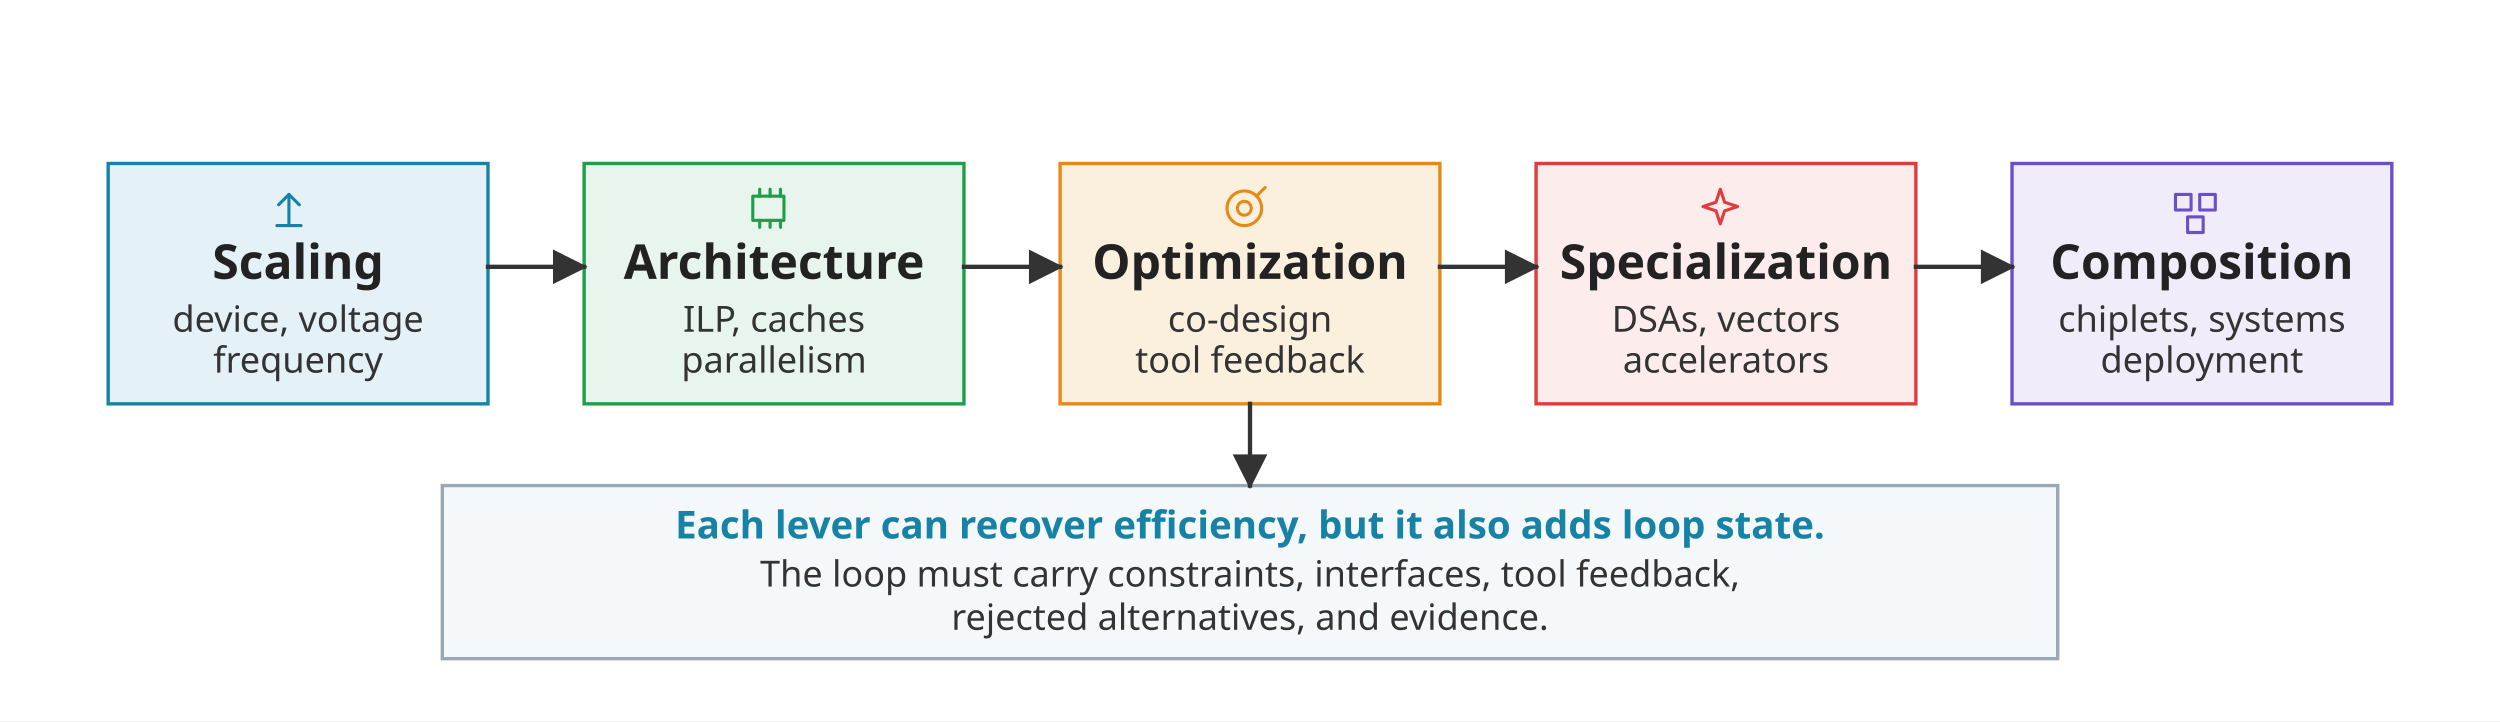
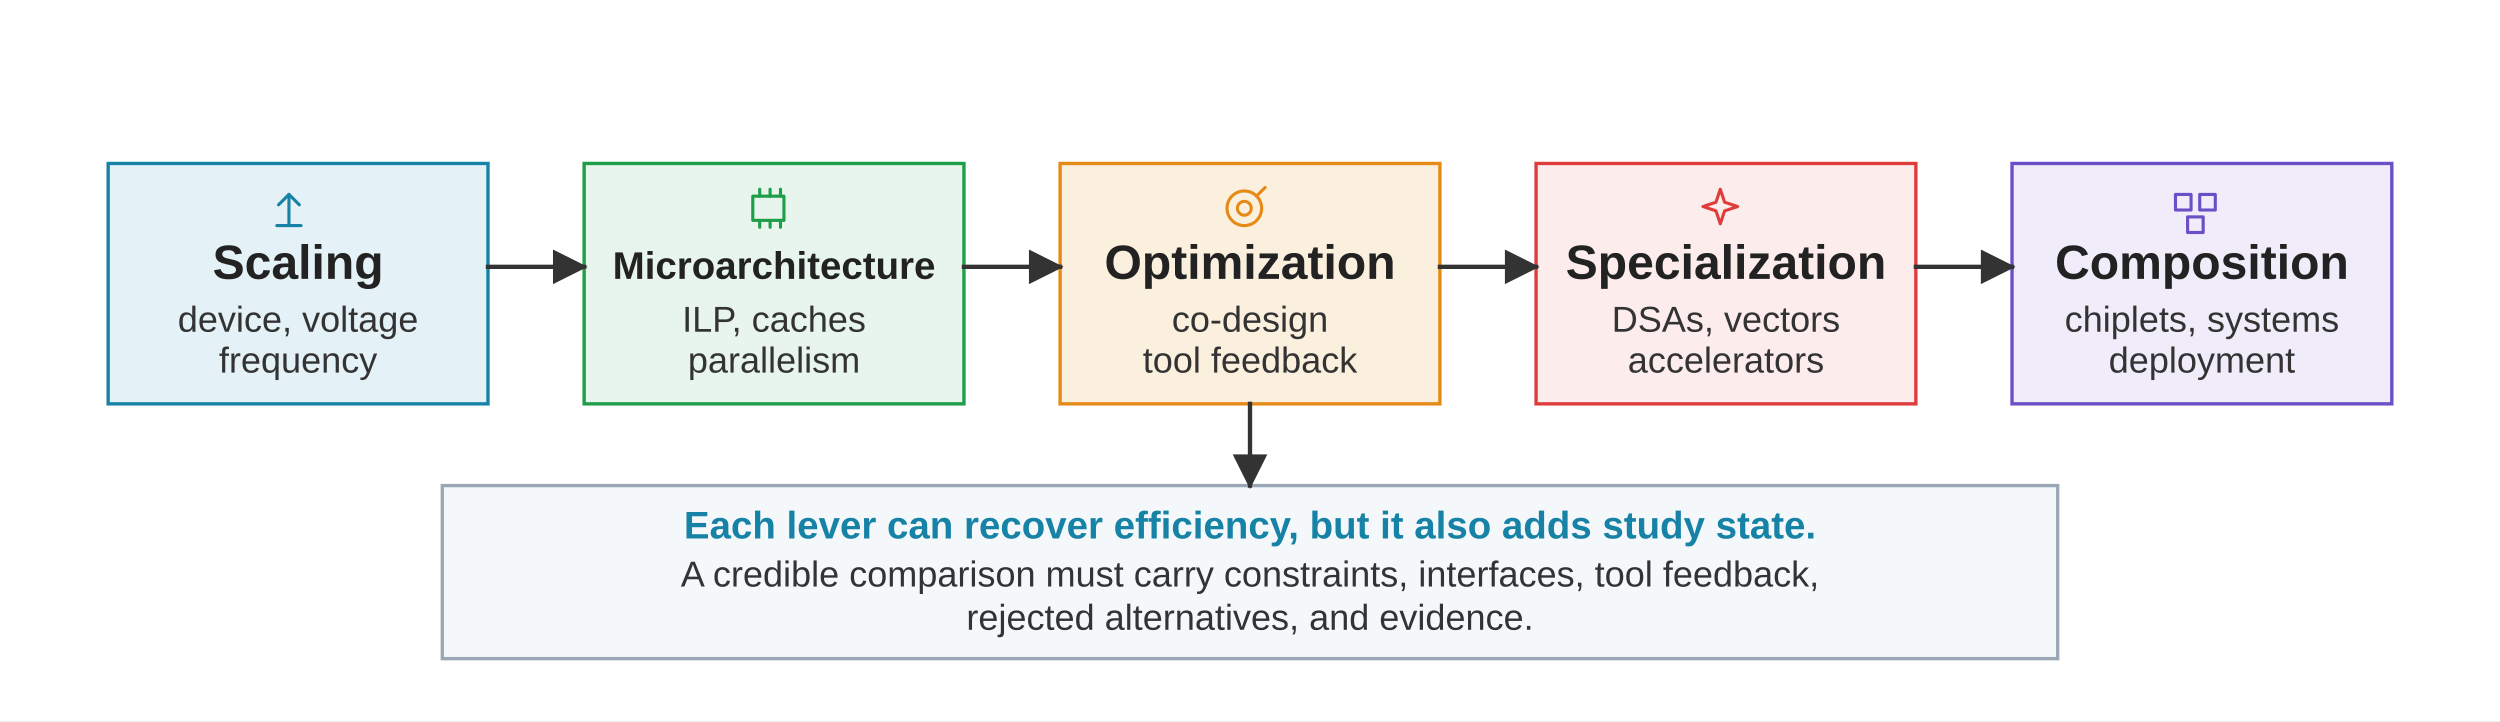
<svg xmlns="http://www.w3.org/2000/svg" viewBox="0 0 1040 300" role="img">
  <defs>
    <marker id="arrow" viewBox="0 0 10 10" refX="9" refY="5" markerWidth="8" markerHeight="8" orient="auto-start-reverse">
      <path d="M 0 0 L 10 5 L 0 10 z" fill="#333333" />
    </marker>
    <style>
-       .font { font-family: sans-serif; }
+       .font { font-family: Arial, Helvetica, sans-serif; }
      .box { fill: #FFFFFF; stroke-width: 1.4; }
      .blue { stroke: #1683A6; fill: #E4F1F6; }
      .green { stroke: #1E9E48; fill: #E7F5EC; }
      .orange { stroke: #E68A17; fill: #FBF0DE; }
      .red { stroke: #DE3D3C; fill: #FDECEC; }
      .purple { stroke: #6A4FC7; fill: #F0ECFA; }
      .neutral { stroke: #9AA8B5; fill: #F5F8FA; }
      .label { font-size: 20px; font-weight: 700; fill: #222222; }
      .small { font-size: 15px; fill: #333333; }
      .note { font-size: 16px; font-weight: 700; fill: #1683A6; }
      .arrow { stroke: #333333; stroke-width: 1.8; fill: none; stroke-linecap: square; stroke-linejoin: miter; }
      .glyph { fill: none; stroke: currentColor; stroke-width: 1.8; stroke-linecap: round; stroke-linejoin: round; }
      .glyph-blue { color: #1683A6; }
      .glyph-green { color: #1E9E48; }
      .glyph-orange { color: #E68A17; }
      .glyph-red { color: #DE3D3C; }
      .glyph-purple { color: #6A4FC7; }
    </style>
  </defs>
  <rect width="1040" height="300" fill="#FFFFFF" />
  <g class="font">
    <rect class="box blue" x="45" y="68" width="158" height="100" />
    <g class="glyph glyph-blue" transform="translate(113 78) scale(0.72)">
      <path d="M 10 22 L 10 4" />
      <path d="M 4 10 L 10 4 L 16 10" />
      <path d="M 3 22 L 17 22" />
    </g>
    <text class="label" x="124" y="116" text-anchor="middle">Scaling</text>
    <text class="small" x="124" y="138" text-anchor="middle">device, voltage</text>
    <text class="small" x="124" y="155" text-anchor="middle">frequency</text>
    <rect class="box green" x="243" y="68" width="158" height="100" />
    <g class="glyph glyph-green" transform="translate(311 78) scale(0.72)">
      <rect x="3" y="5" width="18" height="14" />
      <path d="M 7 1 L 7 5" />
      <path d="M 13 1 L 13 5" />
      <path d="M 19 1 L 19 5" />
      <path d="M 7 19 L 7 23" />
      <path d="M 13 19 L 13 23" />
      <path d="M 19 19 L 19 23" />
    </g>
-     <text class="label" x="322" y="116" text-anchor="middle">Architecture</text>
+     <text class="label" x="322" y="116" text-anchor="middle" style="font-size: 16px;">Microarchitecture</text>
    <text class="small" x="322" y="138" text-anchor="middle">ILP, caches</text>
    <text class="small" x="322" y="155" text-anchor="middle">parallelism</text>
    <rect class="box orange" x="441" y="68" width="158" height="100" />
    <g class="glyph glyph-orange" transform="translate(509 78) scale(0.72)">
      <circle cx="12" cy="12" r="10" />
      <circle cx="12" cy="12" r="4" />
      <path d="M 19 5 L 24 0" />
    </g>
    <text class="label" x="520" y="116" text-anchor="middle">Optimization</text>
    <text class="small" x="520" y="138" text-anchor="middle">co-design</text>
    <text class="small" x="520" y="155" text-anchor="middle">tool feedback</text>
    <rect class="box red" x="639" y="68" width="158" height="100" />
    <g class="glyph glyph-red" transform="translate(707 78) scale(0.72)">
      <path d="M 12 1 L 14.5 8.5 L 22 11 L 14.5 13.5 L 12 21 L 9.5 13.5 L 2 11 L 9.5 8.5 Z" />
    </g>
    <text class="label" x="718" y="116" text-anchor="middle">Specialization</text>
    <text class="small" x="718" y="138" text-anchor="middle">DSAs, vectors</text>
    <text class="small" x="718" y="155" text-anchor="middle">accelerators</text>
    <rect class="box purple" x="837" y="68" width="158" height="100" />
    <g class="glyph glyph-purple" transform="translate(905 78) scale(0.72)">
      <rect x="0" y="4" width="9" height="9" />
      <rect x="14" y="4" width="9" height="9" />
      <rect x="7" y="17" width="9" height="9" />
    </g>
    <text class="label" x="916" y="116" text-anchor="middle">Composition</text>
    <text class="small" x="916" y="138" text-anchor="middle">chiplets, systems</text>
    <text class="small" x="916" y="155" text-anchor="middle">deployment</text>
    <line class="arrow" x1="203" y1="111" x2="243" y2="111" marker-end="url(#arrow)" />
    <line class="arrow" x1="401" y1="111" x2="441" y2="111" marker-end="url(#arrow)" />
    <line class="arrow" x1="599" y1="111" x2="639" y2="111" marker-end="url(#arrow)" />
    <line class="arrow" x1="797" y1="111" x2="837" y2="111" marker-end="url(#arrow)" />
    <rect class="box neutral" x="184" y="202" width="672" height="72" />
-     <text class="note" x="520" y="224" text-anchor="middle">Each lever can recover efficiency, but it also adds loop state.</text>
-     <text class="small" x="520" y="244" text-anchor="middle">The loop must carry constraints, interfaces, tool feedback,</text>
+     <text class="note" x="520" y="224" text-anchor="middle">Each lever can recover efficiency, but it also adds study state.</text>
+     <text class="small" x="520" y="244" text-anchor="middle">A credible comparison must carry constraints, interfaces, tool feedback,</text>
    <text class="small" x="520" y="262" text-anchor="middle">rejected alternatives, and evidence.</text>
    <line class="arrow" x1="520" y1="168" x2="520" y2="202" marker-end="url(#arrow)" />
  </g>
</svg>
